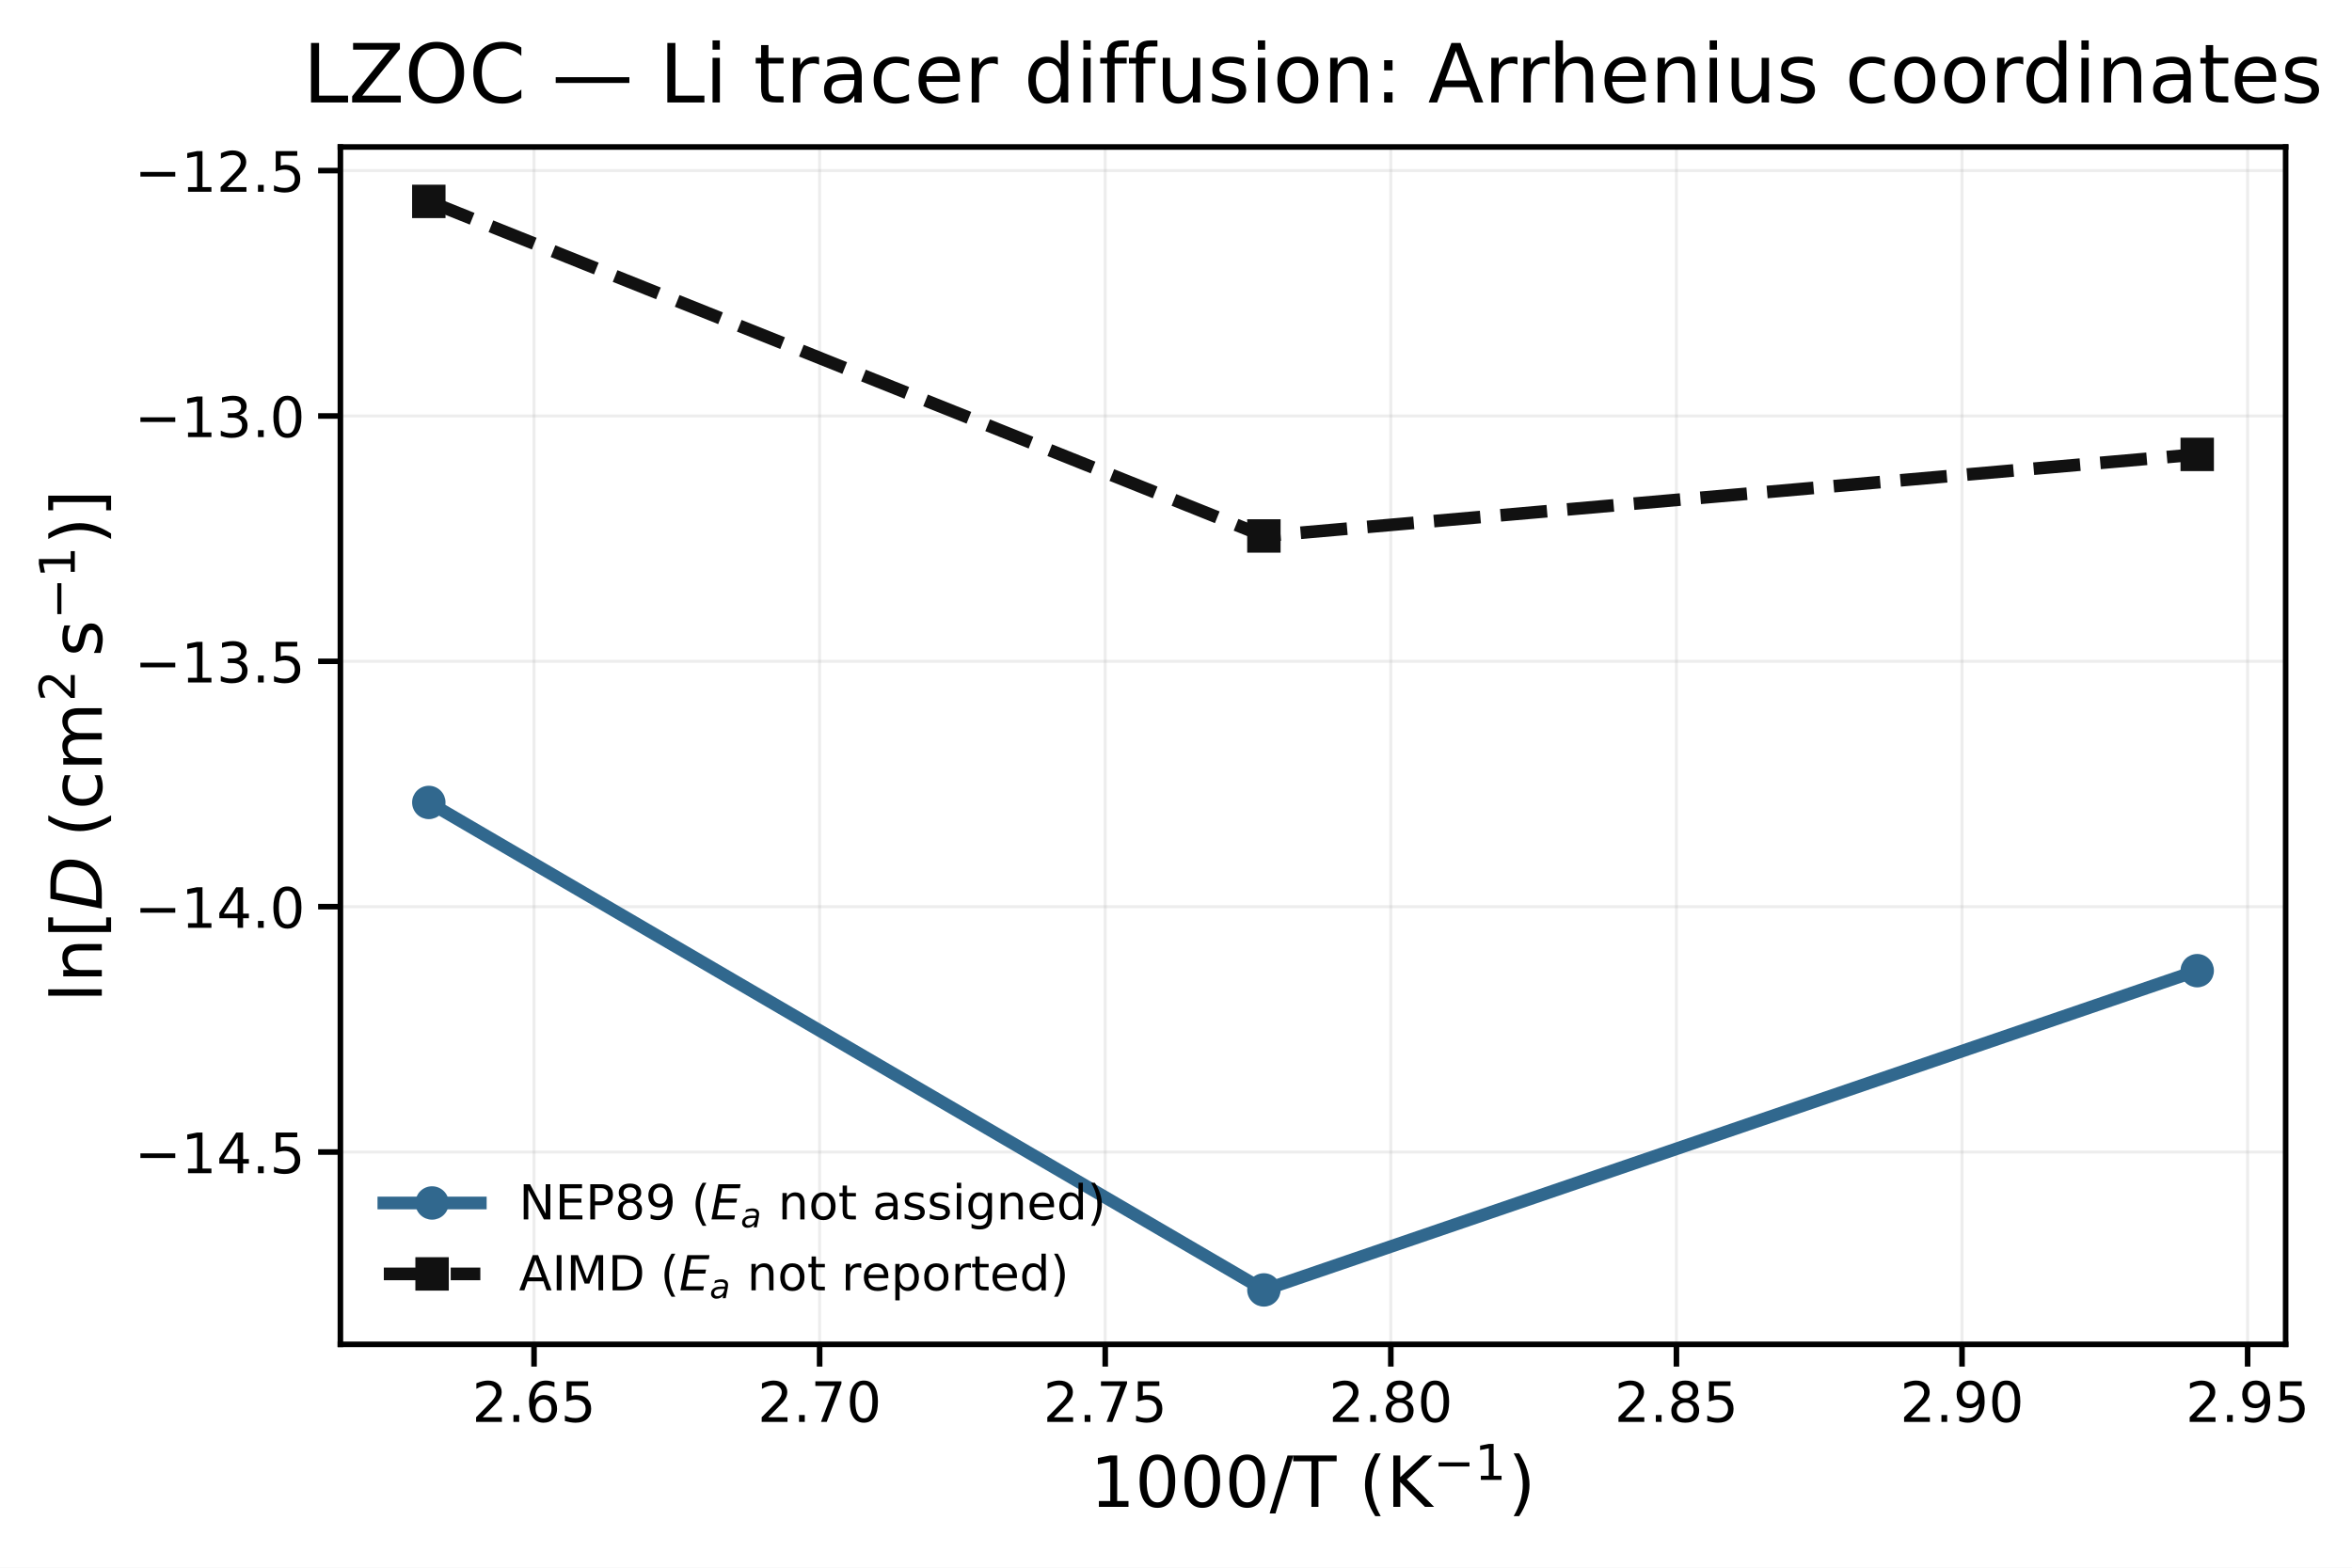
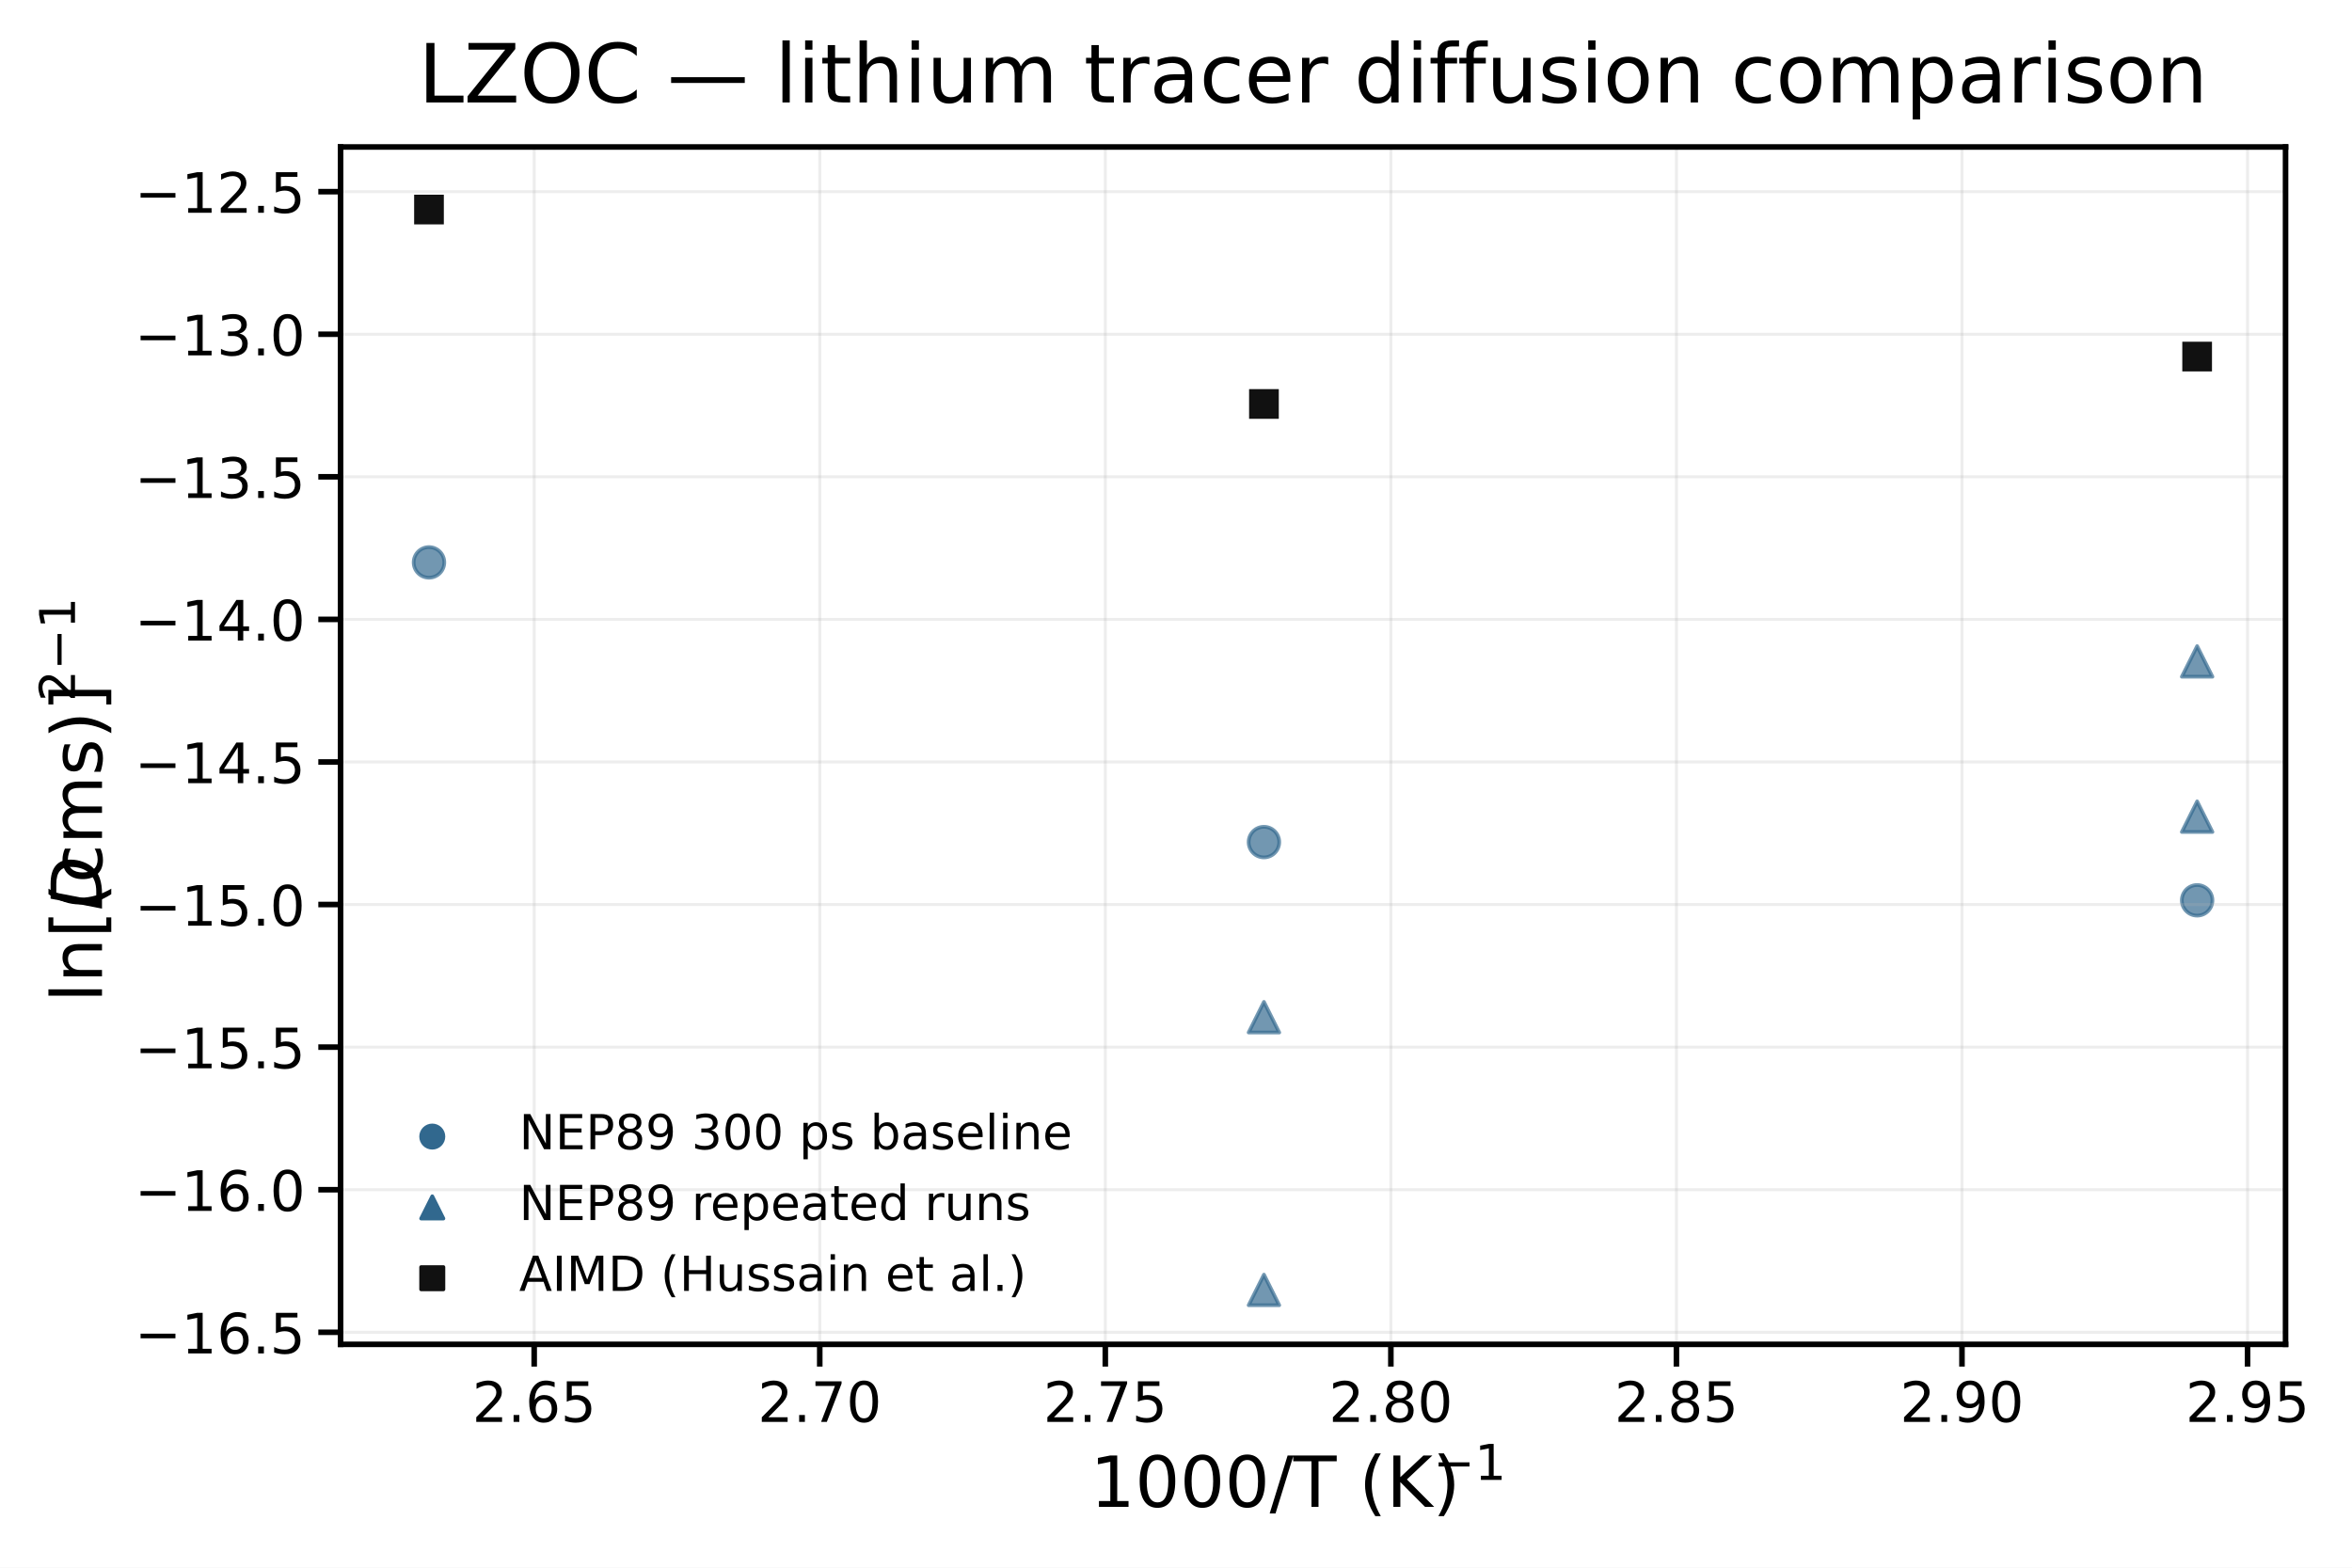
<svg xmlns="http://www.w3.org/2000/svg" xmlns:xlink="http://www.w3.org/1999/xlink" width="633.6pt" height="422.402pt" viewBox="0 0 633.6 422.402" version="1.1">
  <defs>
    <style type="text/css">*{stroke-linejoin: round; stroke-linecap: butt}</style>
  </defs>
  <g id="figure_1">
    <g id="patch_1">
      <path d="M 0 422.402 L 633.6 422.402 L 633.6 0 L 0 0 z " style="fill: #ffffff" />
    </g>
    <g id="axes_1">
      <g id="patch_2">
-         <path d="M 91.698 362.222 L 615.723 362.222 L 615.723 39.6 L 91.698 39.6 z " style="fill: #ffffff" />
-       </g>
+         <path d="M 91.748 362.222 L 615.698 362.222 L 615.698 39.6 L 91.748 39.6 z " style="fill: #ffffff" />
+       </g>
+       <g id="PathCollection_1">
+         <defs>
+           <path id="mdf6dd917df" d="M 0 4.123 C 1.093 4.123 2.142 3.689 2.915 2.915 C 3.689 2.142 4.123 1.093 4.123 0 C 4.123 -1.093 3.689 -2.142 2.915 -2.915 C 2.142 -3.689 1.093 -4.123 0 -4.123 C -1.093 -4.123 -2.142 -3.689 -2.915 -2.915 C -3.689 -2.142 -4.123 -1.093 -4.123 0 C -4.123 1.093 -3.689 2.142 -2.915 2.915 C -2.142 3.689 -1.093 4.123 0 4.123 z " style="stroke: #31688e; stroke-opacity: 0.68" />
+         </defs>
+         <g clip-path="url(#p0c76f3f5ba)">
+           <use xlink:href="#mdf6dd917df" x="591.882" y="242.583" style="fill: #31688e; fill-opacity: 0.68; stroke: #31688e; stroke-opacity: 0.68" />
+         </g>
+       </g>
+       <g id="PathCollection_2">
+         <defs>
+           <path id="m32469baaba" d="M 0 -4.123 L -4.123 4.123 L 4.123 4.123 z " style="stroke: #31688e; stroke-opacity: 0.68" />
+         </defs>
+         <g clip-path="url(#p0c76f3f5ba)">
+           <use xlink:href="#m32469baaba" x="591.882" y="220.045" style="fill: #31688e; fill-opacity: 0.68; stroke: #31688e; stroke-opacity: 0.68" />
+         </g>
+       </g>
+       <g id="PathCollection_3">
+         <g clip-path="url(#p0c76f3f5ba)">
+           <use xlink:href="#m32469baaba" x="591.882" y="178.215" style="fill: #31688e; fill-opacity: 0.68; stroke: #31688e; stroke-opacity: 0.68" />
+         </g>
+       </g>
+       <g id="PathCollection_4">
+         <g clip-path="url(#p0c76f3f5ba)">
+           <use xlink:href="#mdf6dd917df" x="340.491" y="226.895" style="fill: #31688e; fill-opacity: 0.68; stroke: #31688e; stroke-opacity: 0.68" />
+         </g>
+       </g>
+       <g id="PathCollection_5">
+         <g clip-path="url(#p0c76f3f5ba)">
+           <use xlink:href="#m32469baaba" x="340.491" y="274.074" style="fill: #31688e; fill-opacity: 0.68; stroke: #31688e; stroke-opacity: 0.68" />
+         </g>
+       </g>
+       <g id="PathCollection_6">
+         <g clip-path="url(#p0c76f3f5ba)">
+           <use xlink:href="#m32469baaba" x="340.491" y="347.558" style="fill: #31688e; fill-opacity: 0.68; stroke: #31688e; stroke-opacity: 0.68" />
+         </g>
+       </g>
+       <g id="PathCollection_7">
+         <g clip-path="url(#p0c76f3f5ba)">
+           <use xlink:href="#mdf6dd917df" x="115.563" y="151.535" style="fill: #31688e; fill-opacity: 0.68; stroke: #31688e; stroke-opacity: 0.68" />
+         </g>
+       </g>
+       <g id="PathCollection_8" />
+       <g id="PathCollection_9" />
+       <g id="PathCollection_10" />
      <g id="matplotlib.axis_1">
        <g id="xtick_1">
          <g id="line2d_1">
-             <path d="M 143.862 362.222 L 143.862 39.6 " clip-path="url(#pf1eef48104)" style="fill: none; stroke: #b0b0b0; stroke-opacity: 0.23; stroke-width: 0.8; stroke-linecap: square" />
+             <path d="M 143.904 362.222 L 143.904 39.6 " clip-path="url(#p0c76f3f5ba)" style="fill: none; stroke: #b0b0b0; stroke-opacity: 0.23; stroke-width: 0.8; stroke-linecap: square" />
          </g>
          <g id="line2d_2">
            <defs>
-               <path id="m1993807a36" d="M 0 0 L 0 6 " style="stroke: #000000; stroke-width: 1.5" />
+               <path id="mcba2c2e737" d="M 0 0 L 0 6 " style="stroke: #000000; stroke-width: 1.5" />
            </defs>
            <g>
-               <use xlink:href="#m1993807a36" x="143.862" y="362.222" style="stroke: #000000; stroke-width: 1.5" />
+               <use xlink:href="#mcba2c2e737" x="143.904" y="362.222" style="stroke: #000000; stroke-width: 1.5" />
            </g>
          </g>
          <g id="text_1">
-             <text style="font-size: 15px; font-family: 'DejaVu Sans'; text-anchor: middle" x="143.862" y="383.12" transform="rotate(-0 143.8618 383.1201)">2.65</text>
+             <text style="font: 15px 'DejaVu Sans'; text-anchor: middle" x="143.904" y="383.12" transform="rotate(-0 143.9044 383.1201)">2.65</text>
          </g>
        </g>
        <g id="xtick_2">
          <g id="line2d_3">
-             <path d="M 220.798 362.222 L 220.798 39.6 " clip-path="url(#pf1eef48104)" style="fill: none; stroke: #b0b0b0; stroke-opacity: 0.23; stroke-width: 0.8; stroke-linecap: square" />
+             <path d="M 220.83 362.222 L 220.83 39.6 " clip-path="url(#p0c76f3f5ba)" style="fill: none; stroke: #b0b0b0; stroke-opacity: 0.23; stroke-width: 0.8; stroke-linecap: square" />
          </g>
          <g id="line2d_4">
            <g>
-               <use xlink:href="#m1993807a36" x="220.798" y="362.222" style="stroke: #000000; stroke-width: 1.5" />
+               <use xlink:href="#mcba2c2e737" x="220.83" y="362.222" style="stroke: #000000; stroke-width: 1.5" />
            </g>
          </g>
          <g id="text_2">
-             <text style="font-size: 15px; font-family: 'DejaVu Sans'; text-anchor: middle" x="220.798" y="383.12" transform="rotate(-0 220.7982 383.1201)">2.70</text>
+             <text style="font: 15px 'DejaVu Sans'; text-anchor: middle" x="220.83" y="383.12" transform="rotate(-0 220.8298 383.1201)">2.70</text>
          </g>
        </g>
        <g id="xtick_3">
          <g id="line2d_5">
-             <path d="M 297.735 362.222 L 297.735 39.6 " clip-path="url(#pf1eef48104)" style="fill: none; stroke: #b0b0b0; stroke-opacity: 0.23; stroke-width: 0.8; stroke-linecap: square" />
+             <path d="M 297.755 362.222 L 297.755 39.6 " clip-path="url(#p0c76f3f5ba)" style="fill: none; stroke: #b0b0b0; stroke-opacity: 0.23; stroke-width: 0.8; stroke-linecap: square" />
          </g>
          <g id="line2d_6">
            <g>
-               <use xlink:href="#m1993807a36" x="297.735" y="362.222" style="stroke: #000000; stroke-width: 1.5" />
+               <use xlink:href="#mcba2c2e737" x="297.755" y="362.222" style="stroke: #000000; stroke-width: 1.5" />
            </g>
          </g>
          <g id="text_3">
-             <text style="font-size: 15px; font-family: 'DejaVu Sans'; text-anchor: middle" x="297.735" y="383.12" transform="rotate(-0 297.7346 383.1201)">2.75</text>
+             <text style="font: 15px 'DejaVu Sans'; text-anchor: middle" x="297.755" y="383.12" transform="rotate(-0 297.7552 383.1201)">2.75</text>
          </g>
        </g>
        <g id="xtick_4">
          <g id="line2d_7">
-             <path d="M 374.671 362.222 L 374.671 39.6 " clip-path="url(#pf1eef48104)" style="fill: none; stroke: #b0b0b0; stroke-opacity: 0.23; stroke-width: 0.8; stroke-linecap: square" />
+             <path d="M 374.681 362.222 L 374.681 39.6 " clip-path="url(#p0c76f3f5ba)" style="fill: none; stroke: #b0b0b0; stroke-opacity: 0.23; stroke-width: 0.8; stroke-linecap: square" />
          </g>
          <g id="line2d_8">
            <g>
-               <use xlink:href="#m1993807a36" x="374.671" y="362.222" style="stroke: #000000; stroke-width: 1.5" />
+               <use xlink:href="#mcba2c2e737" x="374.681" y="362.222" style="stroke: #000000; stroke-width: 1.5" />
            </g>
          </g>
          <g id="text_4">
-             <text style="font-size: 15px; font-family: 'DejaVu Sans'; text-anchor: middle" x="374.671" y="383.12" transform="rotate(-0 374.6711 383.1201)">2.80</text>
+             <text style="font: 15px 'DejaVu Sans'; text-anchor: middle" x="374.681" y="383.12" transform="rotate(-0 374.6806 383.1201)">2.80</text>
          </g>
        </g>
        <g id="xtick_5">
          <g id="line2d_9">
-             <path d="M 451.607 362.222 L 451.607 39.6 " clip-path="url(#pf1eef48104)" style="fill: none; stroke: #b0b0b0; stroke-opacity: 0.23; stroke-width: 0.8; stroke-linecap: square" />
+             <path d="M 451.606 362.222 L 451.606 39.6 " clip-path="url(#p0c76f3f5ba)" style="fill: none; stroke: #b0b0b0; stroke-opacity: 0.23; stroke-width: 0.8; stroke-linecap: square" />
          </g>
          <g id="line2d_10">
            <g>
-               <use xlink:href="#m1993807a36" x="451.607" y="362.222" style="stroke: #000000; stroke-width: 1.5" />
+               <use xlink:href="#mcba2c2e737" x="451.606" y="362.222" style="stroke: #000000; stroke-width: 1.5" />
            </g>
          </g>
          <g id="text_5">
-             <text style="font-size: 15px; font-family: 'DejaVu Sans'; text-anchor: middle" x="451.607" y="383.12" transform="rotate(-0 451.6075 383.1201)">2.85</text>
+             <text style="font: 15px 'DejaVu Sans'; text-anchor: middle" x="451.606" y="383.12" transform="rotate(-0 451.606 383.1201)">2.85</text>
          </g>
        </g>
        <g id="xtick_6">
          <g id="line2d_11">
-             <path d="M 528.544 362.222 L 528.544 39.6 " clip-path="url(#pf1eef48104)" style="fill: none; stroke: #b0b0b0; stroke-opacity: 0.23; stroke-width: 0.8; stroke-linecap: square" />
+             <path d="M 528.531 362.222 L 528.531 39.6 " clip-path="url(#p0c76f3f5ba)" style="fill: none; stroke: #b0b0b0; stroke-opacity: 0.23; stroke-width: 0.8; stroke-linecap: square" />
          </g>
          <g id="line2d_12">
            <g>
-               <use xlink:href="#m1993807a36" x="528.544" y="362.222" style="stroke: #000000; stroke-width: 1.5" />
+               <use xlink:href="#mcba2c2e737" x="528.531" y="362.222" style="stroke: #000000; stroke-width: 1.5" />
            </g>
          </g>
          <g id="text_6">
-             <text style="font-size: 15px; font-family: 'DejaVu Sans'; text-anchor: middle" x="528.544" y="383.12" transform="rotate(-0 528.5439 383.1201)">2.90</text>
+             <text style="font: 15px 'DejaVu Sans'; text-anchor: middle" x="528.531" y="383.12" transform="rotate(-0 528.5314 383.1201)">2.90</text>
          </g>
        </g>
        <g id="xtick_7">
          <g id="line2d_13">
-             <path d="M 605.48 362.222 L 605.48 39.6 " clip-path="url(#pf1eef48104)" style="fill: none; stroke: #b0b0b0; stroke-opacity: 0.23; stroke-width: 0.8; stroke-linecap: square" />
+             <path d="M 605.457 362.222 L 605.457 39.6 " clip-path="url(#p0c76f3f5ba)" style="fill: none; stroke: #b0b0b0; stroke-opacity: 0.23; stroke-width: 0.8; stroke-linecap: square" />
          </g>
          <g id="line2d_14">
            <g>
-               <use xlink:href="#m1993807a36" x="605.48" y="362.222" style="stroke: #000000; stroke-width: 1.5" />
+               <use xlink:href="#mcba2c2e737" x="605.457" y="362.222" style="stroke: #000000; stroke-width: 1.5" />
            </g>
          </g>
          <g id="text_7">
-             <text style="font-size: 15px; font-family: 'DejaVu Sans'; text-anchor: middle" x="605.48" y="383.12" transform="rotate(-0 605.4803 383.1201)">2.95</text>
+             <text style="font: 15px 'DejaVu Sans'; text-anchor: middle" x="605.457" y="383.12" transform="rotate(-0 605.4568 383.1201)">2.95</text>
          </g>
        </g>
        <g id="text_8">
-           <g transform="translate(293.6701 406.0482)">
+           <g transform="translate(293.6825 406.0482)">
            <text>
-               <tspan x="0" y="-0.036" style="font-size: 19px; font-family: 'DejaVu Sans'">1</tspan>
-               <tspan x="12.088" y="-0.036" style="font-size: 19px; font-family: 'DejaVu Sans'">0</tspan>
-               <tspan x="24.177" y="-0.036" style="font-size: 19px; font-family: 'DejaVu Sans'">0</tspan>
-               <tspan x="36.265" y="-0.036" style="font-size: 19px; font-family: 'DejaVu Sans'">0</tspan>
-               <tspan x="48.354" y="-0.036" style="font-size: 19px; font-family: 'DejaVu Sans'">/</tspan>
-               <tspan x="54.755" y="-0.036" style="font-size: 19px; font-family: 'DejaVu Sans'">T</tspan>
-               <tspan x="66.361" y="-0.036" style="font-size: 19px; font-family: 'DejaVu Sans'"> </tspan>
-               <tspan x="72.4" y="-0.036" style="font-size: 19px; font-family: 'DejaVu Sans'">(</tspan>
-               <tspan x="79.813" y="-0.036" style="font-size: 19px; font-family: 'DejaVu Sans'">K</tspan>
-               <tspan x="112.58" y="-0.036" style="font-size: 19px; font-family: 'DejaVu Sans'">)</tspan>
-               <tspan x="92.454" y="-7.309" style="font-size: 13.3px; font-family: 'DejaVu Sans'">−</tspan>
-               <tspan x="103.598" y="-7.309" style="font-size: 13.3px; font-family: 'DejaVu Sans'">1</tspan>
+               <tspan style="font: 19px 'DejaVu Sans'" x="0 12.088 24.177 36.265 48.354 54.755 66.361 72.4 79.813 112.58" y="-0.036">1000/T (K)</tspan>
+               <tspan style="font: 13.3px 'DejaVu Sans'" x="92.454 103.598" y="-7.309">−1</tspan>
            </text>
          </g>
        </g>
      </g>
      <g id="matplotlib.axis_2">
        <g id="ytick_1">
          <g id="line2d_15">
-             <path d="M 91.698 310.405 L 615.723 310.405 " clip-path="url(#pf1eef48104)" style="fill: none; stroke: #b0b0b0; stroke-opacity: 0.23; stroke-width: 0.8; stroke-linecap: square" />
+             <path d="M 91.748 358.972 L 615.698 358.972 " clip-path="url(#p0c76f3f5ba)" style="fill: none; stroke: #b0b0b0; stroke-opacity: 0.23; stroke-width: 0.8; stroke-linecap: square" />
          </g>
          <g id="line2d_16">
            <defs>
-               <path id="md66934741f" d="M 0 0 L -6 0 " style="stroke: #000000; stroke-width: 1.5" />
+               <path id="mafd282bf7b" d="M 0 0 L -6 0 " style="stroke: #000000; stroke-width: 1.5" />
            </defs>
            <g>
-               <use xlink:href="#md66934741f" x="91.698" y="310.405" style="stroke: #000000; stroke-width: 1.5" />
+               <use xlink:href="#mafd282bf7b" x="91.748" y="358.972" style="stroke: #000000; stroke-width: 1.5" />
            </g>
          </g>
          <g id="text_9">
-             <text style="font-size: 15px; font-family: 'DejaVu Sans'; text-anchor: end" x="82.198" y="316.104" transform="rotate(-0 82.1975 316.1035)">−14.5</text>
+             <text style="font: 15px 'DejaVu Sans'; text-anchor: end" x="82.248" y="364.671" transform="rotate(-0 82.2475 364.6707)">−16.5</text>
          </g>
        </g>
        <g id="ytick_2">
          <g id="line2d_17">
-             <path d="M 91.698 244.296 L 615.723 244.296 " clip-path="url(#pf1eef48104)" style="fill: none; stroke: #b0b0b0; stroke-opacity: 0.23; stroke-width: 0.8; stroke-linecap: square" />
+             <path d="M 91.748 320.555 L 615.698 320.555 " clip-path="url(#p0c76f3f5ba)" style="fill: none; stroke: #b0b0b0; stroke-opacity: 0.23; stroke-width: 0.8; stroke-linecap: square" />
          </g>
          <g id="line2d_18">
            <g>
-               <use xlink:href="#md66934741f" x="91.698" y="244.296" style="stroke: #000000; stroke-width: 1.5" />
+               <use xlink:href="#mafd282bf7b" x="91.748" y="320.555" style="stroke: #000000; stroke-width: 1.5" />
            </g>
          </g>
          <g id="text_10">
-             <text style="font-size: 15px; font-family: 'DejaVu Sans'; text-anchor: end" x="82.198" y="249.994" transform="rotate(-0 82.1975 249.9944)">−14.0</text>
+             <text style="font: 15px 'DejaVu Sans'; text-anchor: end" x="82.248" y="326.254" transform="rotate(-0 82.2475 326.2541)">−16.0</text>
          </g>
        </g>
        <g id="ytick_3">
          <g id="line2d_19">
-             <path d="M 91.698 178.186 L 615.723 178.186 " clip-path="url(#pf1eef48104)" style="fill: none; stroke: #b0b0b0; stroke-opacity: 0.23; stroke-width: 0.8; stroke-linecap: square" />
+             <path d="M 91.748 282.139 L 615.698 282.139 " clip-path="url(#p0c76f3f5ba)" style="fill: none; stroke: #b0b0b0; stroke-opacity: 0.23; stroke-width: 0.8; stroke-linecap: square" />
          </g>
          <g id="line2d_20">
            <g>
-               <use xlink:href="#md66934741f" x="91.698" y="178.186" style="stroke: #000000; stroke-width: 1.5" />
+               <use xlink:href="#mafd282bf7b" x="91.748" y="282.139" style="stroke: #000000; stroke-width: 1.5" />
            </g>
          </g>
          <g id="text_11">
-             <text style="font-size: 15px; font-family: 'DejaVu Sans'; text-anchor: end" x="82.198" y="183.885" transform="rotate(-0 82.1975 183.8853)">−13.5</text>
+             <text style="font: 15px 'DejaVu Sans'; text-anchor: end" x="82.248" y="287.837" transform="rotate(-0 82.2475 287.8374)">−15.5</text>
          </g>
        </g>
        <g id="ytick_4">
          <g id="line2d_21">
-             <path d="M 91.698 112.077 L 615.723 112.077 " clip-path="url(#pf1eef48104)" style="fill: none; stroke: #b0b0b0; stroke-opacity: 0.23; stroke-width: 0.8; stroke-linecap: square" />
+             <path d="M 91.748 243.722 L 615.698 243.722 " clip-path="url(#p0c76f3f5ba)" style="fill: none; stroke: #b0b0b0; stroke-opacity: 0.23; stroke-width: 0.8; stroke-linecap: square" />
          </g>
          <g id="line2d_22">
            <g>
-               <use xlink:href="#md66934741f" x="91.698" y="112.077" style="stroke: #000000; stroke-width: 1.5" />
+               <use xlink:href="#mafd282bf7b" x="91.748" y="243.722" style="stroke: #000000; stroke-width: 1.5" />
            </g>
          </g>
          <g id="text_12">
-             <text style="font-size: 15px; font-family: 'DejaVu Sans'; text-anchor: end" x="82.198" y="117.776" transform="rotate(-0 82.1975 117.7762)">−13.0</text>
+             <text style="font: 15px 'DejaVu Sans'; text-anchor: end" x="82.248" y="249.421" transform="rotate(-0 82.2475 249.4208)">−15.0</text>
          </g>
        </g>
        <g id="ytick_5">
          <g id="line2d_23">
-             <path d="M 91.698 45.968 L 615.723 45.968 " clip-path="url(#pf1eef48104)" style="fill: none; stroke: #b0b0b0; stroke-opacity: 0.23; stroke-width: 0.8; stroke-linecap: square" />
+             <path d="M 91.748 205.305 L 615.698 205.305 " clip-path="url(#p0c76f3f5ba)" style="fill: none; stroke: #b0b0b0; stroke-opacity: 0.23; stroke-width: 0.8; stroke-linecap: square" />
          </g>
          <g id="line2d_24">
            <g>
-               <use xlink:href="#md66934741f" x="91.698" y="45.968" style="stroke: #000000; stroke-width: 1.5" />
+               <use xlink:href="#mafd282bf7b" x="91.748" y="205.305" style="stroke: #000000; stroke-width: 1.5" />
            </g>
          </g>
          <g id="text_13">
-             <text style="font-size: 15px; font-family: 'DejaVu Sans'; text-anchor: end" x="82.198" y="51.667" transform="rotate(-0 82.1975 51.66711)">−12.5</text>
-           </g>
-         </g>
-         <g id="text_14">
-           <g transform="translate(28.27812 270.0712) rotate(-90)">
+             <text style="font: 15px 'DejaVu Sans'; text-anchor: end" x="82.248" y="211.004" transform="rotate(-0 82.2475 211.0042)">−14.5</text>
+           </g>
+         </g>
+         <g id="ytick_6">
+           <g id="line2d_25">
+             <path d="M 91.748 166.889 L 615.698 166.889 " clip-path="url(#p0c76f3f5ba)" style="fill: none; stroke: #b0b0b0; stroke-opacity: 0.23; stroke-width: 0.8; stroke-linecap: square" />
+           </g>
+           <g id="line2d_26">
+             <g>
+               <use xlink:href="#mafd282bf7b" x="91.748" y="166.889" style="stroke: #000000; stroke-width: 1.5" />
+             </g>
+           </g>
+           <g id="text_14">
+             <text style="font: 15px 'DejaVu Sans'; text-anchor: end" x="82.248" y="172.588" transform="rotate(-0 82.2475 172.5875)">−14.0</text>
+           </g>
+         </g>
+         <g id="ytick_7">
+           <g id="line2d_27">
+             <path d="M 91.748 128.472 L 615.698 128.472 " clip-path="url(#p0c76f3f5ba)" style="fill: none; stroke: #b0b0b0; stroke-opacity: 0.23; stroke-width: 0.8; stroke-linecap: square" />
+           </g>
+           <g id="line2d_28">
+             <g>
+               <use xlink:href="#mafd282bf7b" x="91.748" y="128.472" style="stroke: #000000; stroke-width: 1.5" />
+             </g>
+           </g>
+           <g id="text_15">
+             <text style="font: 15px 'DejaVu Sans'; text-anchor: end" x="82.248" y="134.171" transform="rotate(-0 82.2475 134.1709)">−13.5</text>
+           </g>
+         </g>
+         <g id="ytick_8">
+           <g id="line2d_29">
+             <path d="M 91.748 90.055 L 615.698 90.055 " clip-path="url(#p0c76f3f5ba)" style="fill: none; stroke: #b0b0b0; stroke-opacity: 0.23; stroke-width: 0.8; stroke-linecap: square" />
+           </g>
+           <g id="line2d_30">
+             <g>
+               <use xlink:href="#mafd282bf7b" x="91.748" y="90.055" style="stroke: #000000; stroke-width: 1.5" />
+             </g>
+           </g>
+           <g id="text_16">
+             <text style="font: 15px 'DejaVu Sans'; text-anchor: end" x="82.248" y="95.754" transform="rotate(-0 82.2475 95.75426)">−13.0</text>
+           </g>
+         </g>
+         <g id="ytick_9">
+           <g id="line2d_31">
+             <path d="M 91.748 51.639 L 615.698 51.639 " clip-path="url(#p0c76f3f5ba)" style="fill: none; stroke: #b0b0b0; stroke-opacity: 0.23; stroke-width: 0.8; stroke-linecap: square" />
+           </g>
+           <g id="line2d_32">
+             <g>
+               <use xlink:href="#mafd282bf7b" x="91.748" y="51.639" style="stroke: #000000; stroke-width: 1.5" />
+             </g>
+           </g>
+           <g id="text_17">
+             <text style="font: 15px 'DejaVu Sans'; text-anchor: end" x="82.248" y="57.338" transform="rotate(-0 82.2475 57.33762)">−12.5</text>
+           </g>
+         </g>
+         <g id="text_18">
+           <g transform="translate(28.32812 270.0712) rotate(-90)">
            <text>
-               <tspan x="0" y="-0.85" style="font-size: 19px; font-family: 'DejaVu Sans'">l</tspan>
-               <tspan x="5.279" y="-0.85" style="font-size: 19px; font-family: 'DejaVu Sans'">n</tspan>
-               <tspan x="17.321" y="-0.85" style="font-size: 19px; font-family: 'DejaVu Sans'">[</tspan>
-               <tspan x="44.505" y="-0.85" style="font-size: 19px; font-family: 'DejaVu Sans'">(</tspan>
-               <tspan x="51.918" y="-0.85" style="font-size: 19px; font-family: 'DejaVu Sans'">c</tspan>
-               <tspan x="62.364" y="-0.85" style="font-size: 19px; font-family: 'DejaVu Sans'">m</tspan>
-               <tspan x="93.12" y="-0.85" style="font-size: 19px; font-family: 'DejaVu Sans'">s</tspan>
-               <tspan x="123.326" y="-0.85" style="font-size: 19px; font-family: 'DejaVu Sans'">)</tspan>
-               <tspan x="130.739" y="-0.85" style="font-size: 19px; font-family: 'DejaVu Sans'">]</tspan>
-               <tspan x="24.733" y="-0.85" style="font-style: oblique; font-size: 19px; font-family: 'DejaVu Sans'">D</tspan>
-               <tspan x="81.054" y="-8.123" style="font-size: 13.3px; font-family: 'DejaVu Sans'">2</tspan>
-               <tspan x="103.201" y="-8.123" style="font-size: 13.3px; font-family: 'DejaVu Sans'">−</tspan>
-               <tspan x="114.345" y="-8.123" style="font-size: 13.3px; font-family: 'DejaVu Sans'">1</tspan>
+               <tspan style="font: 19px 'DejaVu Sans'" x="0 5.279 17.321 44.505 51.918 62.364 93.12 123.326 130.739" y="-0.85">ln[(cms)]</tspan>
+               <tspan style="font: oblique 19px 'DejaVu Sans'" x="24.733" y="-0.85">D</tspan>
+               <tspan style="font: 13.3px 'DejaVu Sans'" x="81.054 103.201 114.345" y="-8.123">2−1</tspan>
            </text>
          </g>
        </g>
      </g>
-       <g id="line2d_25">
-         <path d="M 115.517 216.213 L 340.477 347.558 L 591.903 261.54 " clip-path="url(#pf1eef48104)" style="fill: none; stroke: #31688e; stroke-width: 3.4; stroke-linecap: square" />
+       <g id="LineCollection_1">
+         <path d="M 591.882 98.281 L 591.882 93.869 " clip-path="url(#p0c76f3f5ba)" style="fill: none; stroke: #111111; stroke-width: 1.5" />
+       </g>
+       <g id="line2d_33">
        <defs>
-           <path id="mc1043054bb" d="M 0 4 C 1.061 4 2.078 3.579 2.828 2.828 C 3.579 2.078 4 1.061 4 0 C 4 -1.061 3.579 -2.078 2.828 -2.828 C 2.078 -3.579 1.061 -4 0 -4 C -1.061 -4 -2.078 -3.579 -2.828 -2.828 C -3.579 -2.078 -4 -1.061 -4 0 C -4 1.061 -3.579 2.078 -2.828 2.828 C -2.078 3.579 -1.061 4 0 4 z " style="stroke: #31688e" />
+           <path id="ma2e5588c14" d="M 3 0 L -3 -0 " style="stroke: #111111" />
        </defs>
-         <g clip-path="url(#pf1eef48104)">
-           <use xlink:href="#mc1043054bb" x="115.517" y="216.213" style="fill: #31688e; stroke: #31688e" />
-           <use xlink:href="#mc1043054bb" x="340.477" y="347.558" style="fill: #31688e; stroke: #31688e" />
-           <use xlink:href="#mc1043054bb" x="591.903" y="261.54" style="fill: #31688e; stroke: #31688e" />
-         </g>
-       </g>
-       <g id="line2d_26">
-         <path d="M 115.517 54.265 L 340.477 144.409 L 591.903 122.436 " clip-path="url(#pf1eef48104)" style="fill: none; stroke-dasharray: 12.58,5.44; stroke-dashoffset: 0; stroke: #111111; stroke-width: 3.4" />
+         <g clip-path="url(#p0c76f3f5ba)">
+           <use xlink:href="#ma2e5588c14" x="591.882" y="98.281" style="fill: #111111; stroke: #111111" />
+         </g>
+       </g>
+       <g id="line2d_34">
+         <g clip-path="url(#p0c76f3f5ba)">
+           <use xlink:href="#ma2e5588c14" x="591.882" y="93.869" style="fill: #111111; stroke: #111111" />
+         </g>
+       </g>
+       <g id="LineCollection_2">
+         <path d="M 340.491 110.58 L 340.491 107.107 " clip-path="url(#p0c76f3f5ba)" style="fill: none; stroke: #111111; stroke-width: 1.5" />
+       </g>
+       <g id="line2d_35">
+         <g clip-path="url(#p0c76f3f5ba)">
+           <use xlink:href="#ma2e5588c14" x="340.491" y="110.58" style="fill: #111111; stroke: #111111" />
+         </g>
+       </g>
+       <g id="line2d_36">
+         <g clip-path="url(#p0c76f3f5ba)">
+           <use xlink:href="#ma2e5588c14" x="340.491" y="107.107" style="fill: #111111; stroke: #111111" />
+         </g>
+       </g>
+       <g id="LineCollection_3">
+         <path d="M 115.563 58.655 L 115.563 54.265 " clip-path="url(#p0c76f3f5ba)" style="fill: none; stroke: #111111; stroke-width: 1.5" />
+       </g>
+       <g id="line2d_37">
+         <g clip-path="url(#p0c76f3f5ba)">
+           <use xlink:href="#ma2e5588c14" x="115.563" y="58.655" style="fill: #111111; stroke: #111111" />
+         </g>
+       </g>
+       <g id="line2d_38">
+         <g clip-path="url(#p0c76f3f5ba)">
+           <use xlink:href="#ma2e5588c14" x="115.563" y="54.265" style="fill: #111111; stroke: #111111" />
+         </g>
+       </g>
+       <g id="line2d_39">
        <defs>
-           <path id="mb8fa3b00a4" d="M -4 4 L 4 4 L 4 -4 L -4 -4 z " style="stroke: #111111; stroke-linejoin: miter" />
+           <path id="m09c5fc81a3" d="M -3.5 3.5 L 3.5 3.5 L 3.5 -3.5 L -3.5 -3.5 z " style="stroke: #111111; stroke-linejoin: miter" />
        </defs>
-         <g clip-path="url(#pf1eef48104)">
-           <use xlink:href="#mb8fa3b00a4" x="115.517" y="54.265" style="fill: #111111; stroke: #111111; stroke-linejoin: miter" />
-           <use xlink:href="#mb8fa3b00a4" x="340.477" y="144.409" style="fill: #111111; stroke: #111111; stroke-linejoin: miter" />
-           <use xlink:href="#mb8fa3b00a4" x="591.903" y="122.436" style="fill: #111111; stroke: #111111; stroke-linejoin: miter" />
+         <g clip-path="url(#p0c76f3f5ba)">
+           <use xlink:href="#m09c5fc81a3" x="591.882" y="96.075" style="fill: #111111; stroke: #111111; stroke-linejoin: miter" />
+         </g>
+       </g>
+       <g id="line2d_40">
+         <g clip-path="url(#p0c76f3f5ba)">
+           <use xlink:href="#m09c5fc81a3" x="340.491" y="108.844" style="fill: #111111; stroke: #111111; stroke-linejoin: miter" />
+         </g>
+       </g>
+       <g id="line2d_41">
+         <g clip-path="url(#p0c76f3f5ba)">
+           <use xlink:href="#m09c5fc81a3" x="115.563" y="56.46" style="fill: #111111; stroke: #111111; stroke-linejoin: miter" />
        </g>
      </g>
      <g id="patch_3">
-         <path d="M 91.698 362.222 L 91.698 39.6 " style="fill: none; stroke: #000000; stroke-width: 1.5; stroke-linejoin: miter; stroke-linecap: square" />
+         <path d="M 91.748 362.222 L 91.748 39.6 " style="fill: none; stroke: #000000; stroke-width: 1.5; stroke-linejoin: miter; stroke-linecap: square" />
      </g>
      <g id="patch_4">
-         <path d="M 615.723 362.222 L 615.723 39.6 " style="fill: none; stroke: #000000; stroke-width: 1.5; stroke-linejoin: miter; stroke-linecap: square" />
+         <path d="M 615.698 362.222 L 615.698 39.6 " style="fill: none; stroke: #000000; stroke-width: 1.5; stroke-linejoin: miter; stroke-linecap: square" />
      </g>
      <g id="patch_5">
-         <path d="M 91.698 362.222 L 615.723 362.222 " style="fill: none; stroke: #000000; stroke-width: 1.5; stroke-linejoin: miter; stroke-linecap: square" />
+         <path d="M 91.748 362.222 L 615.698 362.222 " style="fill: none; stroke: #000000; stroke-width: 1.5; stroke-linejoin: miter; stroke-linecap: square" />
      </g>
      <g id="patch_6">
-         <path d="M 91.698 39.6 L 615.723 39.6 " style="fill: none; stroke: #000000; stroke-width: 1.5; stroke-linejoin: miter; stroke-linecap: square" />
-       </g>
-       <g id="text_15">
-         <text style="font-size: 22px; font-family: 'DejaVu Sans'; text-anchor: middle" x="353.71" y="27.6" transform="rotate(-0 353.7101 27.6)">LZOC — Li tracer diffusion: Arrhenius coordinates</text>
+         <path d="M 91.748 39.6 L 615.698 39.6 " style="fill: none; stroke: #000000; stroke-width: 1.5; stroke-linejoin: miter; stroke-linecap: square" />
+       </g>
+       <g id="text_19">
+         <text style="font: 22px 'DejaVu Sans'; text-anchor: middle" x="353.723" y="27.6" transform="rotate(-0 353.7226 27.6)">LZOC — lithium tracer diffusion comparison</text>
      </g>
      <g id="legend_1">
-         <g id="line2d_27">
-           <path d="M 103.397 324.132 L 116.397 324.132 L 129.398 324.132 " style="fill: none; stroke: #31688e; stroke-width: 3.4; stroke-linecap: square" />
+         <g id="PathCollection_11">
+           <defs>
+             <path id="mbcbe67d9aa" d="M 0 3 C 0.796 3 1.559 2.684 2.121 2.121 C 2.684 1.559 3 0.796 3 0 C 3 -0.796 2.684 -1.559 2.121 -2.121 C 1.559 -2.684 0.796 -3 0 -3 C -0.796 -3 -1.559 -2.684 -2.121 -2.121 C -2.684 -1.559 -3 -0.796 -3 0 C -3 0.796 -2.684 1.559 -2.121 2.121 C -1.559 2.684 -0.796 3 0 3 z " style="stroke: #31688e" />
+           </defs>
          <g>
-             <use xlink:href="#mc1043054bb" x="116.397" y="324.132" style="fill: #31688e; stroke: #31688e" />
-           </g>
-         </g>
-         <g id="text_16">
-           <g transform="translate(139.7975 328.6824)">
-             <text>
-               <tspan x="0" y="-0.125" style="font-size: 13px; font-family: 'DejaVu Sans'">N</tspan>
-               <tspan x="9.725" y="-0.125" style="font-size: 13px; font-family: 'DejaVu Sans'">E</tspan>
-               <tspan x="17.938" y="-0.125" style="font-size: 13px; font-family: 'DejaVu Sans'">P</tspan>
-               <tspan x="25.778" y="-0.125" style="font-size: 13px; font-family: 'DejaVu Sans'">8</tspan>
-               <tspan x="34.049" y="-0.125" style="font-size: 13px; font-family: 'DejaVu Sans'">9</tspan>
-               <tspan x="42.32" y="-0.125" style="font-size: 13px; font-family: 'DejaVu Sans'"> </tspan>
-               <tspan x="46.452" y="-0.125" style="font-size: 13px; font-family: 'DejaVu Sans'">(</tspan>
-               <tspan x="65.67" y="-0.125" style="font-size: 13px; font-family: 'DejaVu Sans'"> </tspan>
-               <tspan x="69.802" y="-0.125" style="font-size: 13px; font-family: 'DejaVu Sans'">n</tspan>
-               <tspan x="78.041" y="-0.125" style="font-size: 13px; font-family: 'DejaVu Sans'">o</tspan>
-               <tspan x="85.995" y="-0.125" style="font-size: 13px; font-family: 'DejaVu Sans'">t</tspan>
-               <tspan x="91.092" y="-0.125" style="font-size: 13px; font-family: 'DejaVu Sans'"> </tspan>
-               <tspan x="95.224" y="-0.125" style="font-size: 13px; font-family: 'DejaVu Sans'">a</tspan>
-               <tspan x="103.191" y="-0.125" style="font-size: 13px; font-family: 'DejaVu Sans'">s</tspan>
-               <tspan x="109.964" y="-0.125" style="font-size: 13px; font-family: 'DejaVu Sans'">s</tspan>
-               <tspan x="116.737" y="-0.125" style="font-size: 13px; font-family: 'DejaVu Sans'">i</tspan>
-               <tspan x="120.348" y="-0.125" style="font-size: 13px; font-family: 'DejaVu Sans'">g</tspan>
-               <tspan x="128.6" y="-0.125" style="font-size: 13px; font-family: 'DejaVu Sans'">n</tspan>
-               <tspan x="136.84" y="-0.125" style="font-size: 13px; font-family: 'DejaVu Sans'">e</tspan>
-               <tspan x="144.838" y="-0.125" style="font-size: 13px; font-family: 'DejaVu Sans'">d</tspan>
-               <tspan x="153.09" y="-0.125" style="font-size: 13px; font-family: 'DejaVu Sans'">)</tspan>
-               <tspan x="51.524" y="-0.125" style="font-style: oblique; font-size: 13px; font-family: 'DejaVu Sans'">E</tspan>
-               <tspan x="59.738" y="2.008" style="font-style: oblique; font-size: 9.1px; font-family: 'DejaVu Sans'">a</tspan>
-             </text>
-           </g>
-         </g>
-         <g id="line2d_28">
-           <path d="M 103.397 343.242 L 116.397 343.242 L 129.398 343.242 " style="fill: none; stroke-dasharray: 12.58,5.44; stroke-dashoffset: 0; stroke: #111111; stroke-width: 3.4" />
+             <use xlink:href="#mbcbe67d9aa" x="116.448" y="306.243" style="fill: #31688e; stroke: #31688e" />
+           </g>
+         </g>
+         <g id="text_20">
+           <text style="font: 13px 'DejaVu Sans'; text-anchor: start" x="139.847" y="309.656" transform="rotate(-0 139.8475 309.6557)">NEP89 300 ps baseline</text>
+         </g>
+         <g id="PathCollection_12">
+           <defs>
+             <path id="mf8c3abc748" d="M 0 -3 L -3 3 L 3 3 z " style="stroke: #31688e" />
+           </defs>
          <g>
-             <use xlink:href="#mb8fa3b00a4" x="116.397" y="343.242" style="fill: #111111; stroke: #111111; stroke-linejoin: miter" />
-           </g>
-         </g>
-         <g id="text_17">
-           <g transform="translate(139.7975 347.7924)">
-             <text>
-               <tspan x="0" y="-0.125" style="font-size: 13px; font-family: 'DejaVu Sans'">A</tspan>
-               <tspan x="8.893" y="-0.125" style="font-size: 13px; font-family: 'DejaVu Sans'">I</tspan>
-               <tspan x="12.727" y="-0.125" style="font-size: 13px; font-family: 'DejaVu Sans'">M</tspan>
-               <tspan x="23.943" y="-0.125" style="font-size: 13px; font-family: 'DejaVu Sans'">D</tspan>
-               <tspan x="33.954" y="-0.125" style="font-size: 13px; font-family: 'DejaVu Sans'"> </tspan>
-               <tspan x="38.086" y="-0.125" style="font-size: 13px; font-family: 'DejaVu Sans'">(</tspan>
-               <tspan x="57.303" y="-0.125" style="font-size: 13px; font-family: 'DejaVu Sans'"> </tspan>
-               <tspan x="61.436" y="-0.125" style="font-size: 13px; font-family: 'DejaVu Sans'">n</tspan>
-               <tspan x="69.675" y="-0.125" style="font-size: 13px; font-family: 'DejaVu Sans'">o</tspan>
-               <tspan x="77.629" y="-0.125" style="font-size: 13px; font-family: 'DejaVu Sans'">t</tspan>
-               <tspan x="82.726" y="-0.125" style="font-size: 13px; font-family: 'DejaVu Sans'"> </tspan>
-               <tspan x="86.858" y="-0.125" style="font-size: 13px; font-family: 'DejaVu Sans'">r</tspan>
-               <tspan x="92.203" y="-0.125" style="font-size: 13px; font-family: 'DejaVu Sans'">e</tspan>
-               <tspan x="100.201" y="-0.125" style="font-size: 13px; font-family: 'DejaVu Sans'">p</tspan>
-               <tspan x="108.453" y="-0.125" style="font-size: 13px; font-family: 'DejaVu Sans'">o</tspan>
-               <tspan x="116.406" y="-0.125" style="font-size: 13px; font-family: 'DejaVu Sans'">r</tspan>
-               <tspan x="121.751" y="-0.125" style="font-size: 13px; font-family: 'DejaVu Sans'">t</tspan>
-               <tspan x="126.848" y="-0.125" style="font-size: 13px; font-family: 'DejaVu Sans'">e</tspan>
-               <tspan x="134.846" y="-0.125" style="font-size: 13px; font-family: 'DejaVu Sans'">d</tspan>
-               <tspan x="143.098" y="-0.125" style="font-size: 13px; font-family: 'DejaVu Sans'">)</tspan>
-               <tspan x="43.158" y="-0.125" style="font-style: oblique; font-size: 13px; font-family: 'DejaVu Sans'">E</tspan>
-               <tspan x="51.372" y="2.008" style="font-style: oblique; font-size: 9.1px; font-family: 'DejaVu Sans'">a</tspan>
-             </text>
-           </g>
+             <use xlink:href="#mf8c3abc748" x="116.448" y="325.325" style="fill: #31688e; stroke: #31688e" />
+           </g>
+         </g>
+         <g id="text_21">
+           <text style="font: 13px 'DejaVu Sans'; text-anchor: start" x="139.847" y="328.737" transform="rotate(-0 139.8475 328.7372)">NEP89 repeated runs</text>
+         </g>
+         <g id="PathCollection_13">
+           <defs>
+             <path id="m6b063d8d81" d="M -3 3 L 3 3 L 3 -3 L -3 -3 z " style="stroke: #111111" />
+           </defs>
+           <g>
+             <use xlink:href="#m6b063d8d81" x="116.448" y="344.406" style="fill: #111111; stroke: #111111" />
+           </g>
+         </g>
+         <g id="text_22">
+           <text style="font: 13px 'DejaVu Sans'; text-anchor: start" x="139.847" y="347.819" transform="rotate(-0 139.8475 347.8188)">AIMD (Hussain et al.)</text>
        </g>
      </g>
    </g>
  </g>
  <defs>
-     <clipPath id="pf1eef48104">
-       <rect x="91.698" y="39.6" width="524.025" height="322.622" />
+     <clipPath id="p0c76f3f5ba">
+       <rect x="91.748" y="39.6" width="523.95" height="322.622" />
    </clipPath>
  </defs>
</svg>
